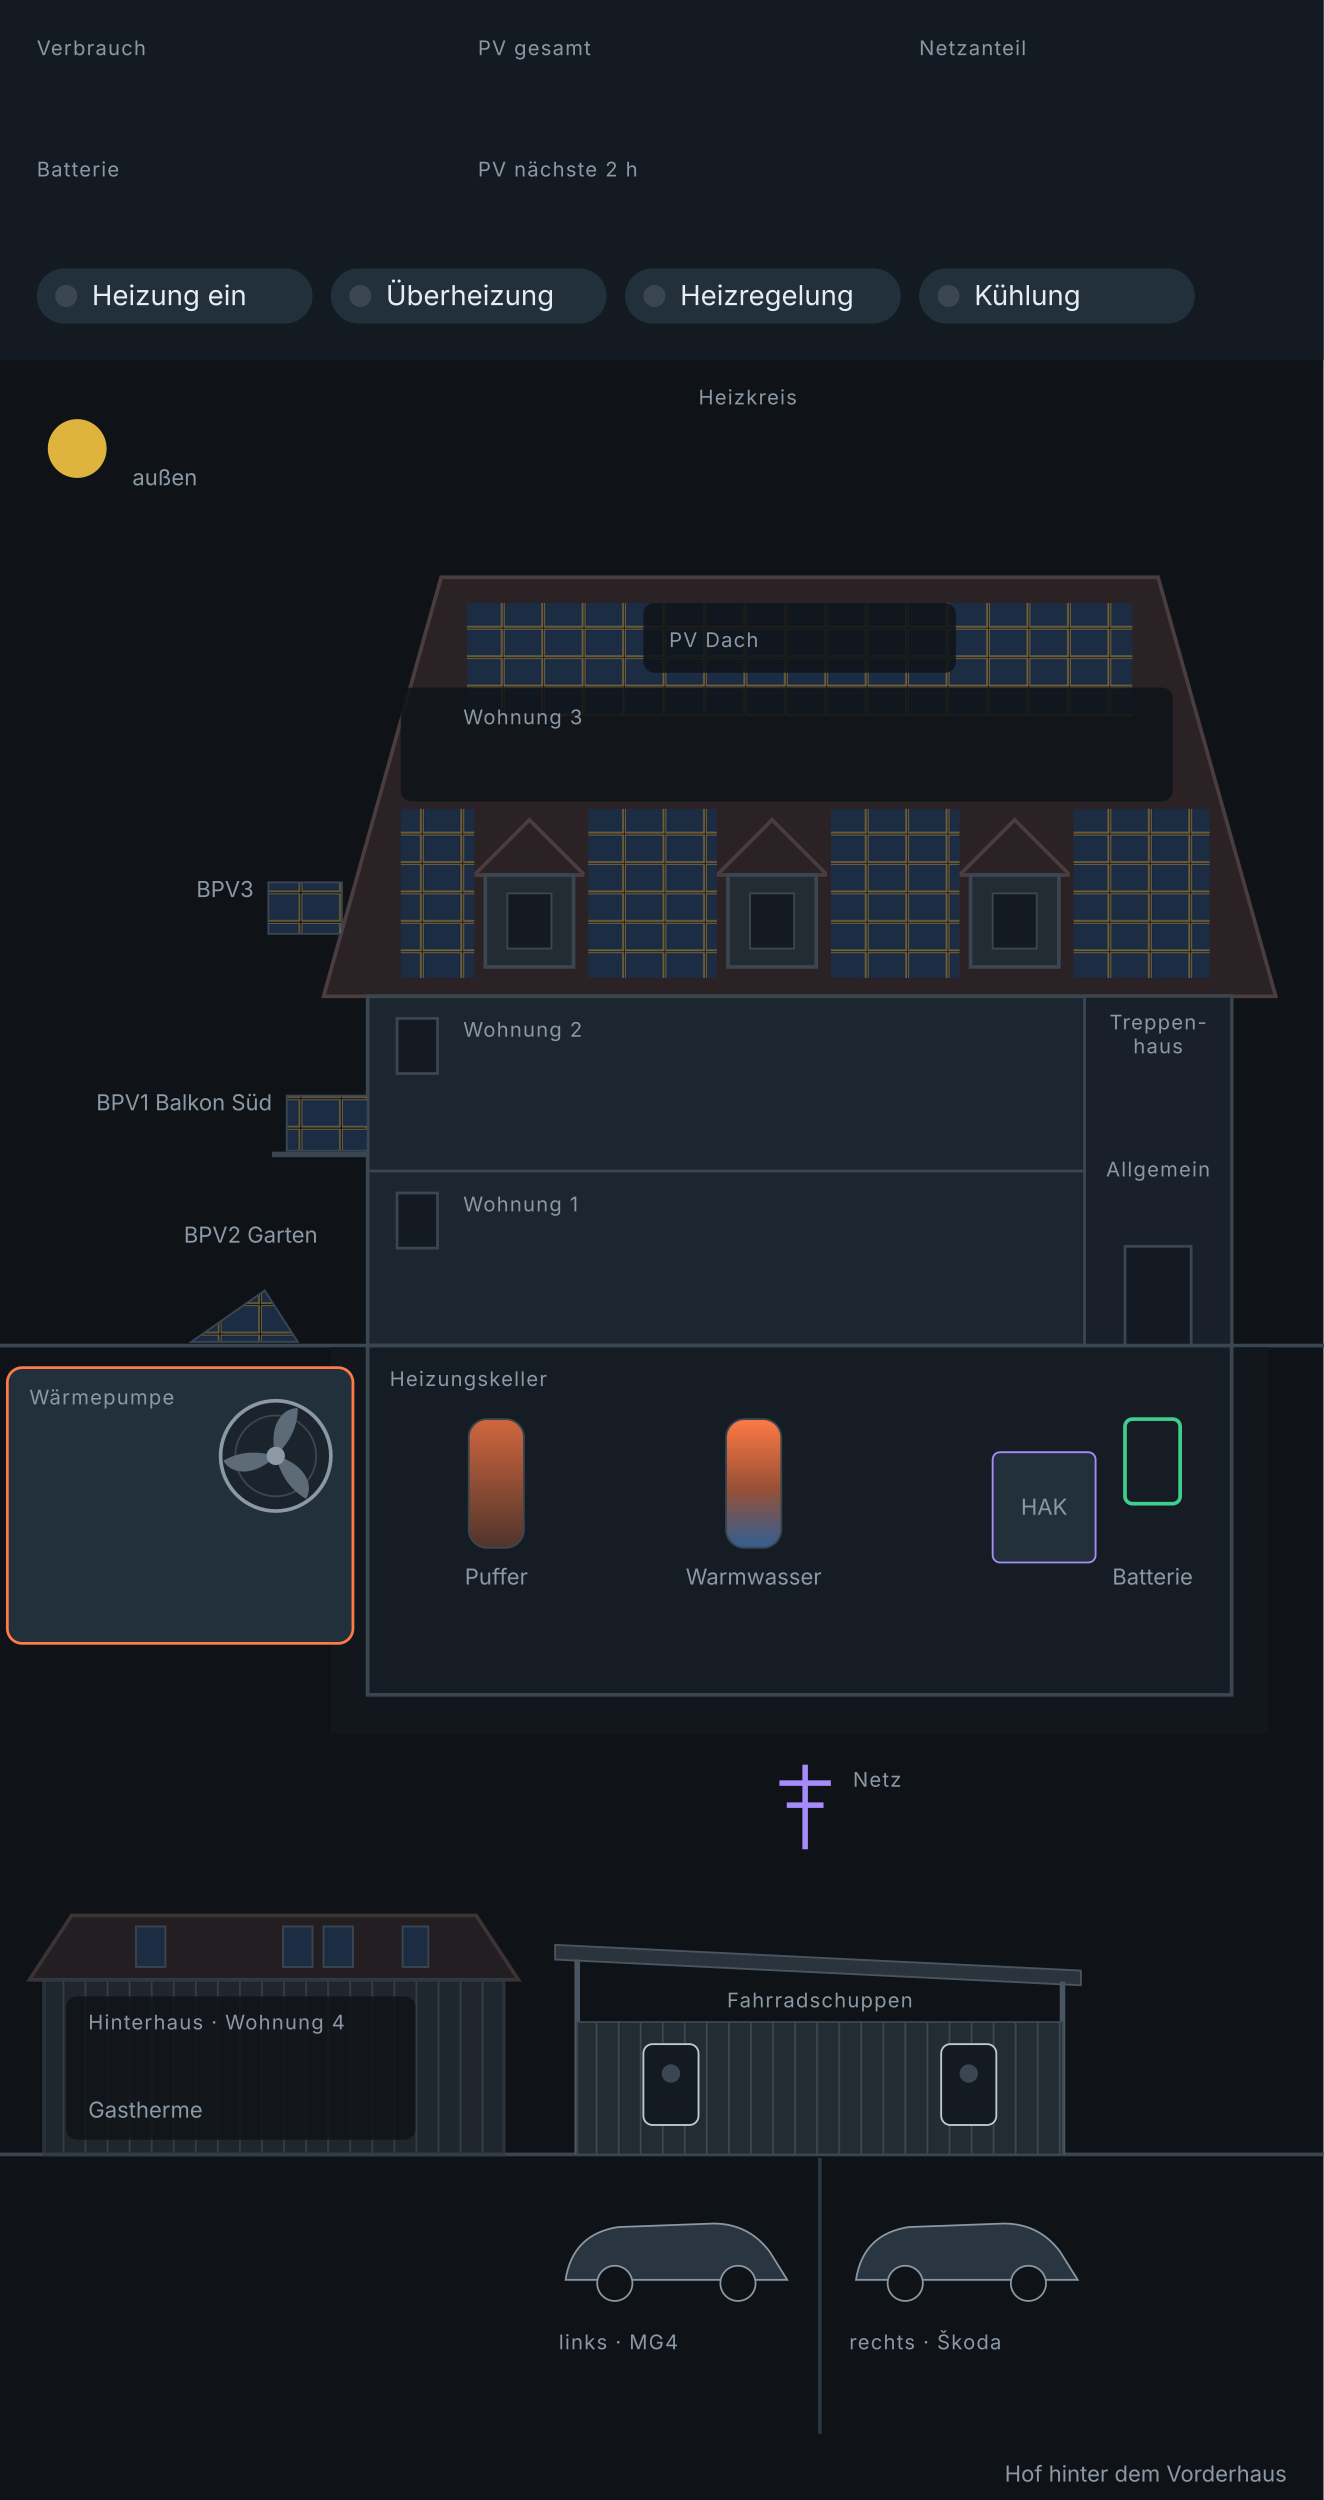
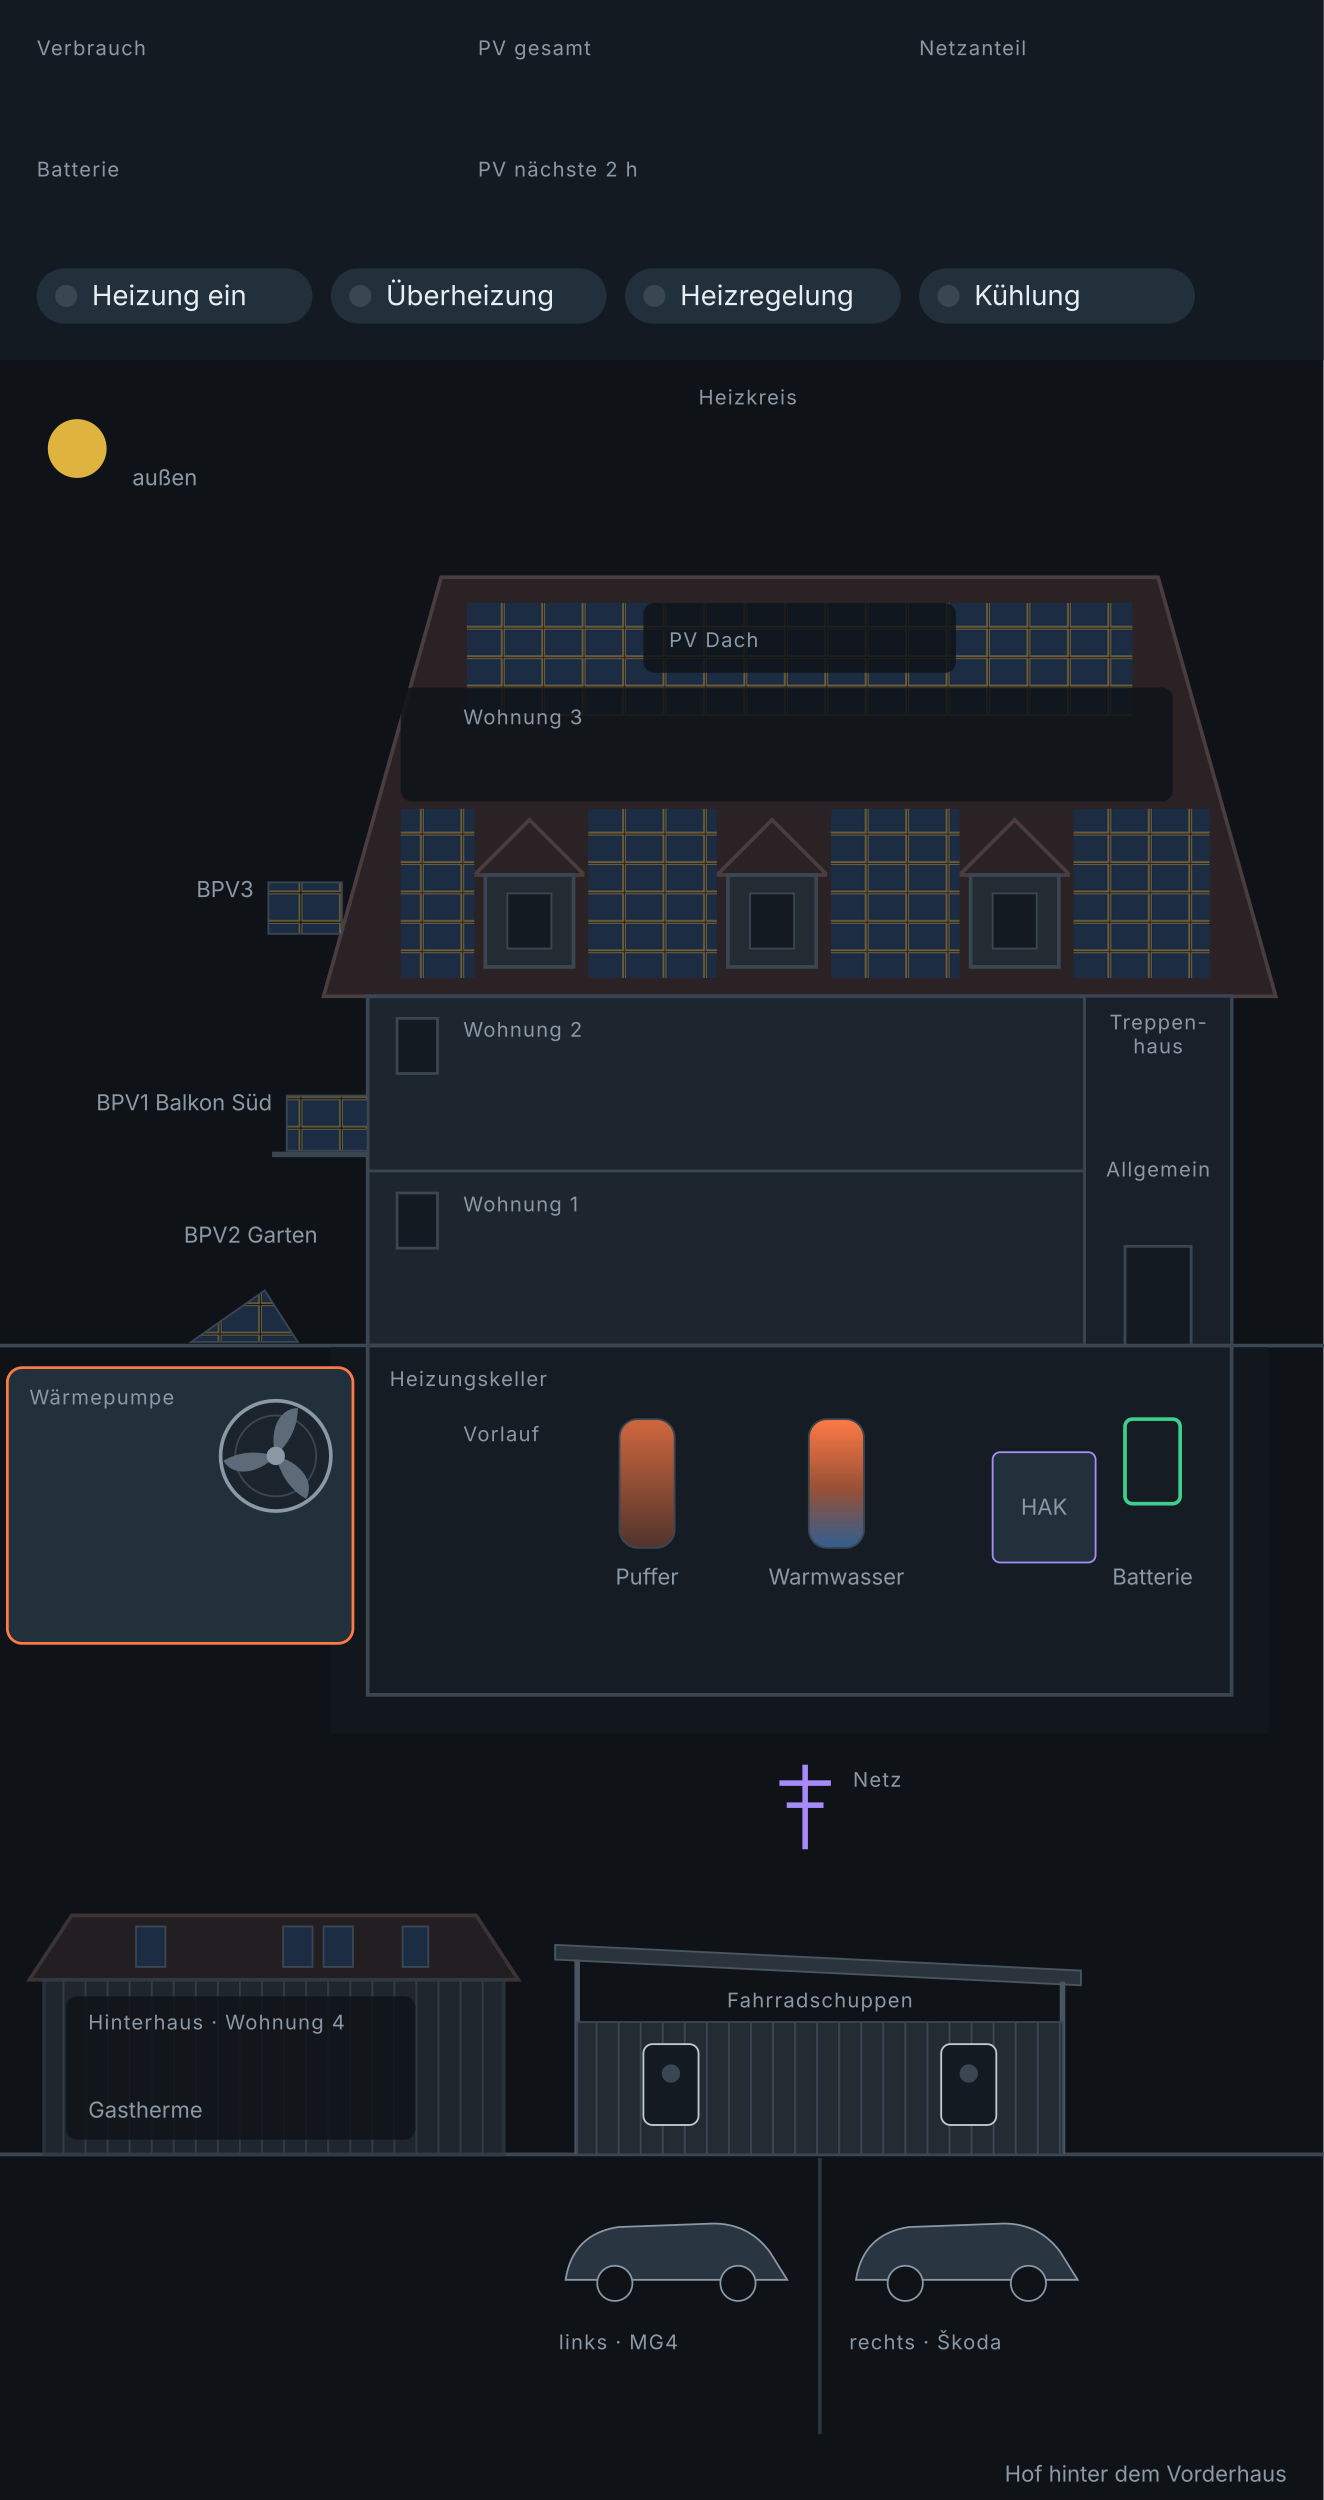
<svg xmlns="http://www.w3.org/2000/svg" viewBox="0 0 720 1360" font-family="Inter, Segoe UI, Roboto, sans-serif">
  <defs>
    <style>
      .bg { fill: #0f1318; }
      .wall { fill: #1d252e; stroke: #3a4652; stroke-width: 2; }
      .roof { fill: #2a2224; stroke: #4a3d40; stroke-width: 2; }
      .floor { stroke: #3a4652; stroke-width: 1.5; }
      .win { fill: #141a21; stroke: #3a4652; stroke-width: 1.5; }
      .t { fill: #e6edf3; font-size: 15px; }
      .ts { fill: #8b98a5; font-size: 12px; }
      .tl { fill: #e6edf3; font-size: 22px; font-weight: 600; }
      .tk { fill: #8b98a5; font-size: 11px; letter-spacing: .06em; text-transform: uppercase; }
      .pv { fill: #f5c542; } .grid { fill: #a78bfa; } .bat { fill: #3ecf8e; } .heat { fill: #ff7a45; }
      .dot { fill: #3a4652; }
      .flow { fill: none; stroke-width: 3; stroke-linecap: round; stroke-dasharray: 2 10; animation: run 1s linear infinite; }
      .flow.pv { stroke: #f5c542; } .flow.grid { stroke: #a78bfa; } .flow.bat { stroke: #3ecf8e; }
      .flow.load { stroke: #c0c8d0; } .flow.heat { stroke: #ff7a45; }
      @keyframes run { to { stroke-dashoffset: -12; } }
    </style>
    <linearGradient id="ww" x1="0" y1="0" x2="0" y2="1">
      <stop offset="0" stop-color="#ff7a45" />
      <stop offset=".55" stop-color="#ff7a45" stop-opacity=".55" />
      <stop offset="1" stop-color="#4ea1ff" stop-opacity=".5" />
    </linearGradient>
    <linearGradient id="puf" x1="0" y1="0" x2="0" y2="1">
      <stop offset="0" stop-color="#ff7a45" stop-opacity=".8" />
      <stop offset="1" stop-color="#ff7a45" stop-opacity=".25" />
    </linearGradient>
    <pattern id="pvcell" width="22" height="16" patternUnits="userSpaceOnUse">
      <rect width="21" height="15" fill="#1c2c42" stroke="#f5c542" stroke-opacity=".35" />
    </pattern>
    <pattern id="boards" width="12" height="20" patternUnits="userSpaceOnUse">
      <rect width="12" height="20" fill="#232b33" />
      <line x1="0.5" y1="0" x2="0.5" y2="20" stroke="#3a4652" />
    </pattern>
    <symbol id="warnicon" viewBox="0 0 20 20">
      <path d="M10 1 19 18H1Z" fill="#ffb020" />
      <rect x="9" y="7" width="2" height="6" fill="#0f1318" />
      <rect x="9" y="14.5" width="2" height="2" fill="#0f1318" />
    </symbol>
    <symbol id="car" viewBox="0 0 140 64">
      <path d="M8 50 Q12 24 38 20 L92 18 Q112 18 124 34 L134 50 Z" fill="#2a3542" stroke="#8b98a5" />
      <circle cx="36" cy="52" r="10" fill="#0f1318" stroke="#8b98a5" />
      <circle cx="106" cy="52" r="10" fill="#0f1318" stroke="#8b98a5" />
    </symbol>
    <symbol id="dormer" viewBox="0 0 60 80">
      <polygon points="0,30 30,0 60,30" fill="#2a2224" stroke="#4a3d40" stroke-width="2" />
      <rect x="6" y="30" width="48" height="50" fill="#232b33" stroke="#3a4652" stroke-width="2" />
      <rect x="18" y="40" width="24" height="30" fill="#141a21" stroke="#3a4652" />
    </symbol>
  </defs>
  <rect class="bg" width="720" height="1360" />
  <g id="header">
    <rect width="720" height="196" fill="#141a21" />
    <g transform="translate(20,30)">
      <text class="tk">Verbrauch</text>
      <text class="tk" x="240">PV gesamt</text>
      <text class="tk" x="480">Netzanteil</text>
      <text class="tk" y="66">Batterie</text>
      <text class="tk" x="240" y="66">PV nächste 2 h</text>
    </g>
    <g transform="translate(20,146)">
      <rect width="150" height="30" rx="15" fill="#22303b" />
      <circle cx="16" cy="15" r="6" class="dot" />
      <text class="t" x="30" y="20">Heizung ein</text>
      <rect x="160" width="150" height="30" rx="15" fill="#22303b" />
      <circle cx="176" cy="15" r="6" class="dot" />
      <text class="t" x="190" y="20">Überheizung</text>
      <rect x="320" width="150" height="30" rx="15" fill="#22303b" />
      <circle cx="336" cy="15" r="6" class="dot" />
      <text class="t" x="350" y="20">Heizregelung</text>
      <rect x="480" width="150" height="30" rx="15" fill="#22303b" />
      <circle cx="496" cy="15" r="6" class="dot" />
      <text class="t" x="510" y="20">Kühlung</text>
    </g>
  </g>
  <g transform="translate(20,222)">
    <circle cx="22" cy="22" r="16" class="pv" opacity=".9" />
    <text class="ts" x="52" y="42">außen</text>
  </g>
  <g transform="translate(-450,40)">
    <g id="heatcircuit" transform="translate(830,180)">
      <text class="tk">Heizkreis</text>
    </g>
  </g>
  <g transform="translate(-100,150)">
    <g id="ground">
      <line x1="0" y1="582" x2="1530" y2="582" stroke="#3a4652" stroke-width="2" />
      <rect x="280" y="583" width="510" height="210" fill="#12171d" />
    </g>
    <g id="fronthouse">
      <polygon points="276,392 340,164 730,164 794,392" class="roof" />
      <g fill="url(#pvcell)">
        <rect x="354" y="178" width="362" height="62" />
        <rect x="318" y="290" width="40" height="92" />
        <rect x="420" y="290" width="70" height="92" />
        <rect x="552" y="290" width="70" height="92" />
        <rect x="684" y="290" width="74" height="92" />
      </g>
      <rect x="450" y="178" width="170" height="38" rx="6" fill="#0f1318" fill-opacity=".85" />
      <text class="tk" x="464" y="202">PV Dach</text>
      <use href="#dormer" x="358" y="290" width="60" height="92" />
      <use href="#dormer" x="490" y="290" width="60" height="92" />
      <use href="#dormer" x="622" y="290" width="60" height="92" />
      <rect x="318" y="224" width="420" height="62" rx="6" fill="#0f1318" fill-opacity=".85" />
      <g transform="translate(352,224)">
        <text class="tk" y="20">Wohnung 3</text>
      </g>
      <rect x="300" y="392" width="470" height="190" class="wall" />
      <line x1="300" y1="487" x2="690" y2="487" class="floor" />
      <g class="win">
        <rect x="316" y="404" width="22" height="30" />
        <rect x="316" y="499" width="22" height="30" />
      </g>
      <rect x="690" y="392" width="80" height="190" fill="#19202a" stroke="#3a4652" stroke-width="1.5" />
      <text class="tk" x="730" y="410" text-anchor="middle">Treppen-</text>
      <text class="tk" x="730" y="423" text-anchor="middle">haus</text>
      <text class="tk" x="730" y="490" text-anchor="middle">Allgemein</text>
      <rect x="712" y="528" width="36" height="54" class="win" />
      <g transform="translate(352,392)">
        <text class="tk" y="22">Wohnung 2</text>
      </g>
      <g transform="translate(352,487)">
        <text class="tk" y="22">Wohnung 1</text>
      </g>
      <rect x="246" y="330" width="40" height="28" fill="url(#pvcell)" stroke="#3a4652" />
      <text class="ts" x="238" y="338" text-anchor="end">BPV3</text>
      <rect x="256" y="446" width="44" height="30" fill="url(#pvcell)" stroke="#3a4652" />
      <line x1="248" y1="478" x2="300" y2="478" stroke="#3a4652" stroke-width="3" />
      <text class="ts" x="248" y="454" text-anchor="end">BPV1 Balkon Süd</text>
      <polygon points="204,580 244,552 262,580" fill="url(#pvcell)" stroke="#3a4652" />
      <text class="ts" x="200" y="526">BPV2 Garten</text>
      <rect x="300" y="582" width="470" height="190" fill="#161c23" stroke="#3a4652" stroke-width="2" />
      <text class="tk" x="312" y="604">Heizungskeller</text>
-       <rect x="355" y="622" width="30" height="70" rx="10" fill="url(#puf)" stroke="#3a4652" />
-       <text class="ts" x="370" y="712" text-anchor="middle">Puffer</text>
-       <rect x="495" y="622" width="30" height="70" rx="10" fill="url(#ww)" stroke="#3a4652" />
-       <text class="ts" x="510" y="712" text-anchor="middle">Warmwasser</text>
+       <text class="tk" x="352" y="634">Vorlauf</text>
+       <rect x="437" y="622" width="30" height="70" rx="10" fill="url(#puf)" stroke="#3a4652" />
+       <text class="ts" x="452" y="712" text-anchor="middle">Puffer</text>
+       <rect x="540" y="622" width="30" height="70" rx="10" fill="url(#ww)" stroke="#3a4652" />
+       <text class="ts" x="555" y="712" text-anchor="middle">Warmwasser</text>
      <rect x="640" y="640" width="56" height="60" rx="4" fill="#22303b" stroke="#a78bfa" />
      <text class="ts" x="668" y="674" text-anchor="middle">HAK</text>
      <rect x="712" y="622" width="30" height="46" rx="4" fill="none" stroke="#3ecf8e" stroke-width="2" />
      <text class="ts" x="727" y="712" text-anchor="middle">Batterie</text>
      <rect x="104" y="594" width="188" height="150" rx="8" fill="#22303b" stroke="#ff7a45" stroke-width="1.5" />
      <circle cx="250" cy="642" r="30" fill="#1b232c" stroke="#8b98a5" stroke-width="2" />
      <circle cx="250" cy="642" r="22" fill="none" stroke="#3a4652" stroke-width="1" />
      <g fill="#5d6b78">
        <path d="M250 642 C246 628 252 616 262 616 C262 628 256 636 250 642Z" />
        <path d="M250 642 C246 628 252 616 262 616 C262 628 256 636 250 642Z" transform="rotate(120 250 642)" />
        <path d="M250 642 C246 628 252 616 262 616 C262 628 256 636 250 642Z" transform="rotate(240 250 642)" />
      </g>
      <circle cx="250" cy="642" r="5" fill="#8b98a5" />
      <text class="tk" x="116" y="614">Wärmepumpe</text>
    </g>
    <g />
  </g>
  <line x1="0" y1="1172" x2="720" y2="1172" stroke="#3a4652" stroke-width="2" />
  <text class="ts" x="700" y="1350" text-anchor="end">Hof hinter dem Vorderhaus</text>
  <g transform="translate(-806,670)">
    <g id="rearhouse">
      <polygon points="822,407 845,372 1065,372 1088,407" class="roof" opacity=".75" />
      <g fill="#1c2c42" stroke="#3a4652">
        <rect x="880" y="378" width="16" height="22" />
        <rect x="960" y="378" width="16" height="22" />
        <rect x="982" y="378" width="16" height="22" />
        <rect x="1025" y="378" width="14" height="22" />
      </g>
      <rect x="830" y="407" width="250" height="95" fill="url(#boards)" stroke="#2f3943" stroke-width="2" opacity=".8" />
      <rect x="842" y="416" width="190" height="78" rx="6" fill="#0f1318" fill-opacity=".82" />
      <g transform="translate(854,434)">
        <text class="tk">Hinterhaus · Wohnung 4</text>
        <text class="ts" y="48">Gastherme</text>
      </g>
    </g>
  </g>
  <g id="grid" transform="translate(420,960)">
    <path d="M18 0v46M4 10h28M8 22h20" stroke="#a78bfa" stroke-width="3" fill="none" />
    <text class="tk" x="44" y="12">Netz</text>
  </g>
  <g transform="translate(-728,590)">
    <g id="shed" transform="translate(-184,-98)">
      <polygon points="1214,566 1500,580 1500,588 1214,574" fill="#2b333c" stroke="#4a5562" />
      <line x1="1226" y1="574" x2="1226" y2="680" stroke="#4a5562" stroke-width="3" />
      <line x1="1490" y1="586" x2="1490" y2="680" stroke="#4a5562" stroke-width="3" />
      <rect x="1226" y="608" width="264" height="72" fill="url(#boards)" stroke="#3a4652" />
      <text class="tk" x="1358" y="600" text-anchor="middle">Fahrradschuppen</text>
      <rect x="1262" y="620" width="30" height="44" rx="5" fill="#141a21" stroke="#c0c8d0" />
      <circle cx="1277" cy="636" r="5" class="dot" />
      <rect x="1424" y="620" width="30" height="44" rx="5" fill="#141a21" stroke="#c0c8d0" />
      <circle cx="1439" cy="636" r="5" class="dot" />
      <line x1="1358" y1="682" x2="1358" y2="832" stroke="#2c3641" stroke-width="2" />
      <use href="#car" x="1212" y="700" width="134" height="62" />
      <text class="tk" x="1216" y="786">links · MG4</text>
      <use href="#car" x="1370" y="700" width="134" height="62" />
      <text class="tk" x="1374" y="786">rechts · Škoda</text>
    </g>
  </g>
  <g id="flows-yard">
  </g>
</svg>
